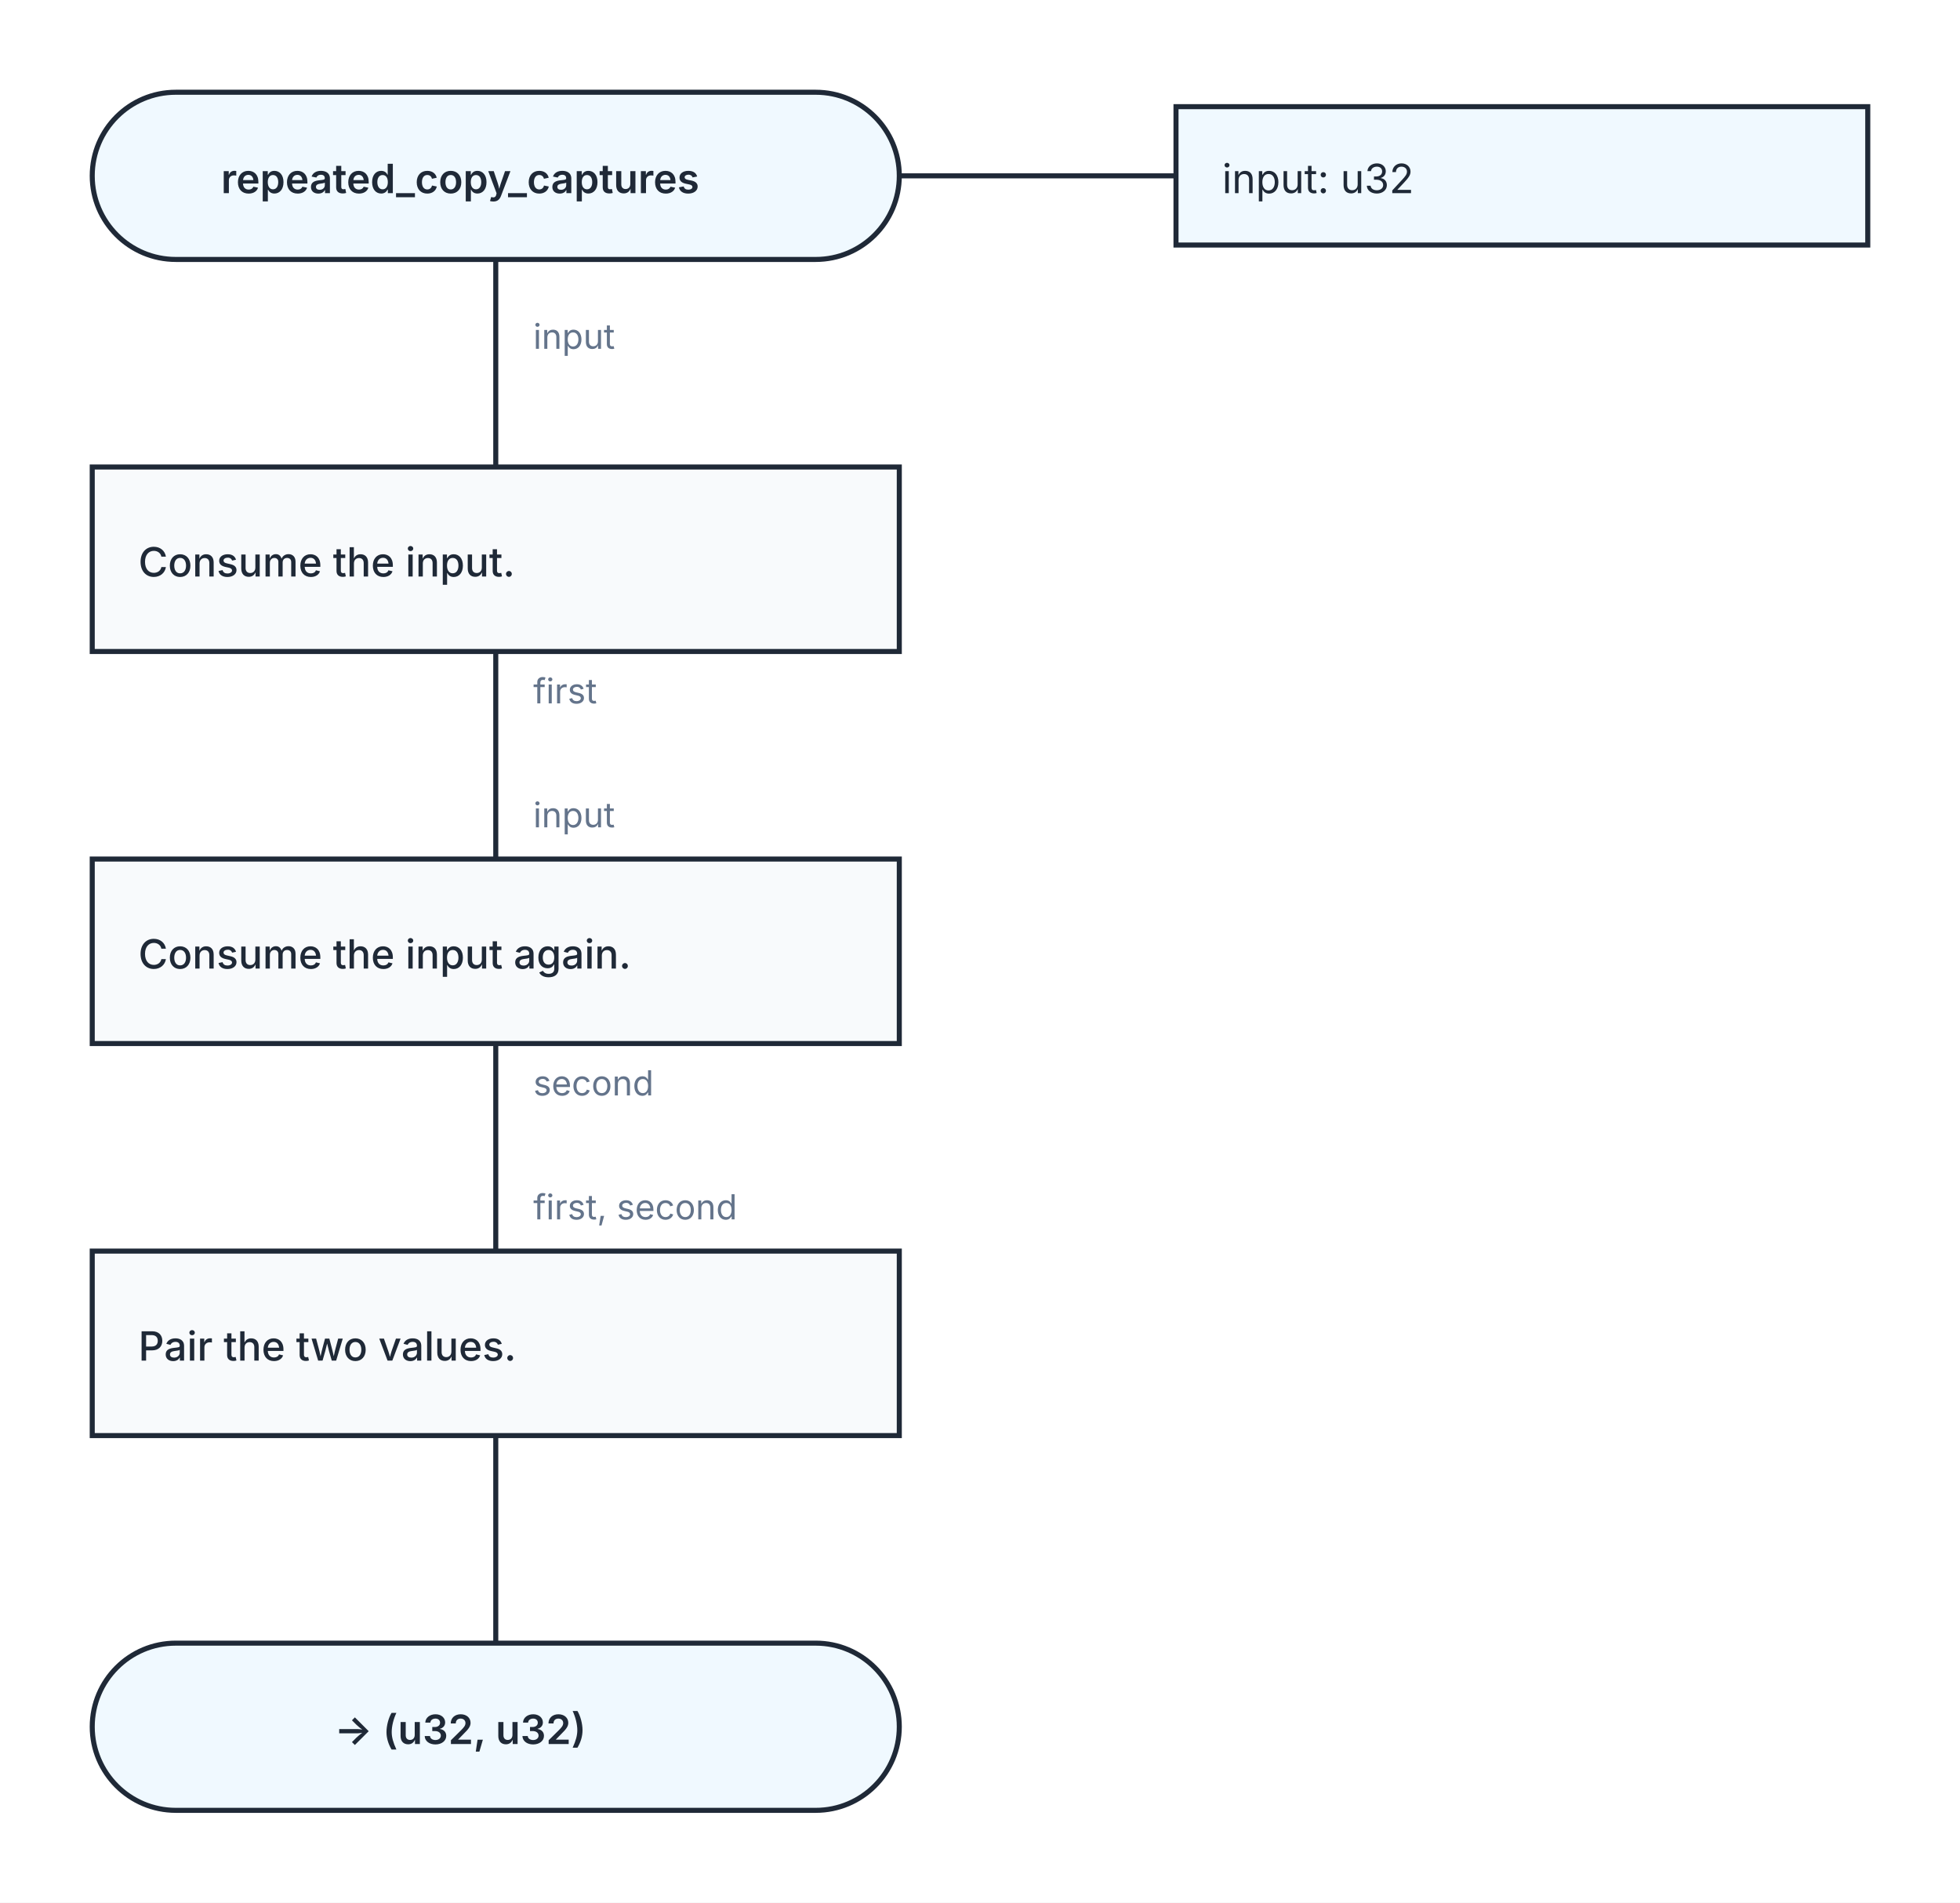
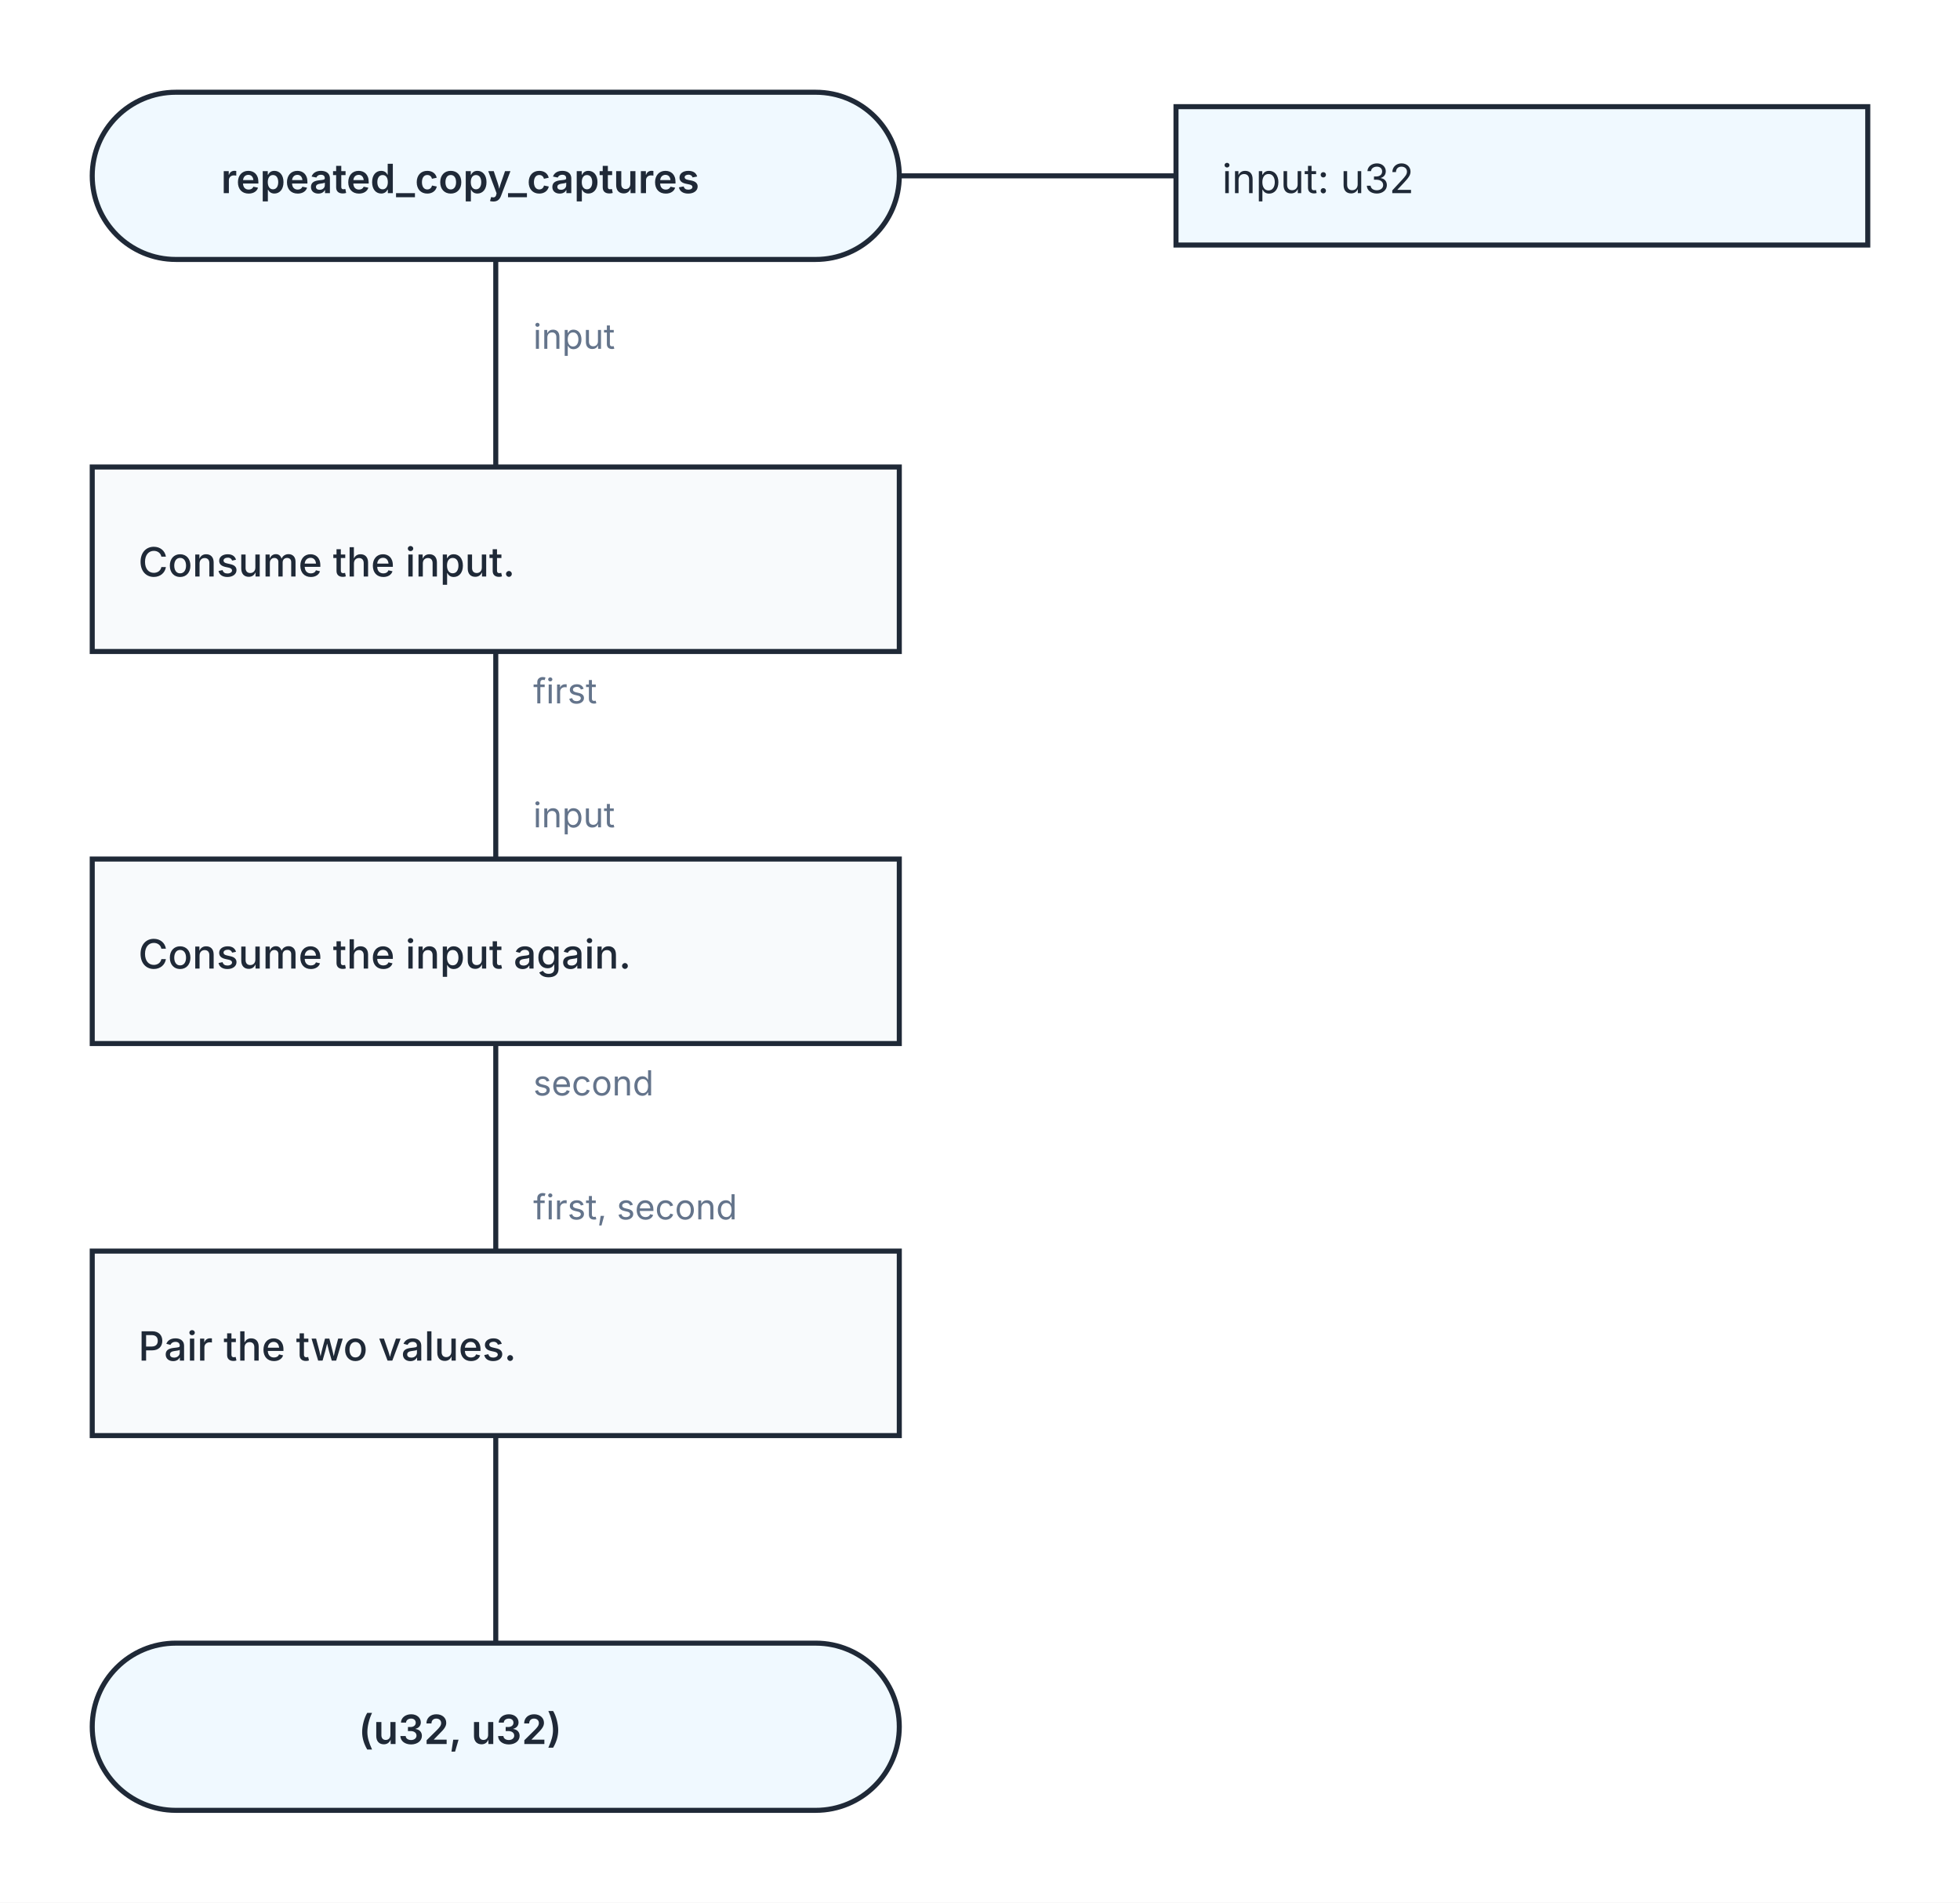
<svg xmlns="http://www.w3.org/2000/svg" width="680" height="660" viewBox="0 0 680 660" role="img" aria-labelledby="kaalang-title" aria-describedby="kaalang-description">
  <defs>
    <style>
      svg { color: #1f2937; font-family: Inter, ui-sans-serif, system-ui, -apple-system, BlinkMacSystemFont, "Segoe UI", sans-serif; text-rendering: optimizeLegibility; }
      .connection { fill: none; stroke: currentColor; stroke-width: 1.75; stroke-linecap: square; stroke-linejoin: round; }
      .connection-label { fill: #64748b; font-size: 12px; font-weight: 400; paint-order: stroke; stroke: #ffffff; stroke-width: 5px; stroke-linejoin: round; text-anchor: start; }
      .branch-label { fill: currentColor; font-weight: 500; }
      .parameter-link { fill: none; stroke: currentColor; stroke-width: 1.75; }
      .node-shape { fill: #ffffff; stroke: currentColor; stroke-width: 1.75; }
      .start .node-shape, .end .node-shape, .parameter-panel .node-shape { fill: #f0f9ff; }
      .action .node-shape { fill: #f8fafc; }
      .question .node-shape { fill: #fffbeb; }
      .select .node-shape, .case .node-shape { fill: #f5f3ff; }
      .label { fill: currentColor; font-size: 14px; text-anchor: middle; }
      .start .label, .question .label, .select .label, .case .label, .end .label { font-weight: 600; }
      .action .label { font-weight: 500; text-anchor: start; }
      .parameter-panel .label { font-weight: 400; text-anchor: start; }
    </style>
  </defs>
  <rect width="100%" height="100%" fill="#ffffff" />
  <g class="connections">
    <path class="connection" d="       M 172 90 L 172 162       M 172 226 L 172 298       M 172 362 L 172 434       M 172 498 L 172 570     " />
    <text class="connection-label" x="185" y="121" xml:space="preserve">
      <tspan x="185" dy="0">input</tspan>
    </text>
    <text class="connection-label" x="185" y="244" xml:space="preserve">
      <tspan x="185" dy="0">first</tspan>
    </text>
    <text class="connection-label" x="185" y="380" xml:space="preserve">
      <tspan x="185" dy="0">second</tspan>
    </text>
    <text class="connection-label" x="185" y="287" xml:space="preserve">
      <tspan x="185" dy="0">input</tspan>
    </text>
    <text class="connection-label" x="185" y="423" xml:space="preserve">
      <tspan x="185" dy="0">first, second</tspan>
    </text>
  </g>
  <g class="nodes">
    <path class="parameter-link" d="M 312 61 L 408 61" />
    <g class="parameter-panel" transform="translate(528 61)">
      <rect class="node-shape" x="-120" y="-24" width="240" height="48" />
      <text class="label" x="-104" y="6" xml:space="preserve">
        <tspan x="-104" dy="0">input: u32</tspan>
      </text>
    </g>
    <g class="node start" transform="translate(172 61)">
      <rect class="node-shape" x="-140" y="-29" width="280" height="58" rx="29" />
      <text class="label" y="6" xml:space="preserve">
        <tspan x="0" dy="0">repeated_copy_captures</tspan>
      </text>
    </g>
    <g class="node action" transform="translate(172 194)">
      <rect class="node-shape" x="-140" y="-32" width="280" height="64" />
      <text class="label" y="6" xml:space="preserve">
        <tspan x="-124" dy="0">Consume the input.</tspan>
      </text>
    </g>
    <g class="node action" transform="translate(172 330)">
      <rect class="node-shape" x="-140" y="-32" width="280" height="64" />
      <text class="label" y="6" xml:space="preserve">
        <tspan x="-124" dy="0">Consume the input again.</tspan>
      </text>
    </g>
    <g class="node action" transform="translate(172 466)">
      <rect class="node-shape" x="-140" y="-32" width="280" height="64" />
      <text class="label" y="6" xml:space="preserve">
        <tspan x="-124" dy="0">Pair the two values.</tspan>
      </text>
    </g>
    <g class="node end" transform="translate(172 599)">
      <rect class="node-shape" x="-140" y="-29" width="280" height="58" rx="29" />
      <text class="label" y="6" xml:space="preserve">
-         <tspan x="0" dy="0">-&gt; (u32, u32)</tspan>
+         <tspan x="0" dy="0">(u32, u32)</tspan>
      </text>
    </g>
  </g>
</svg>
